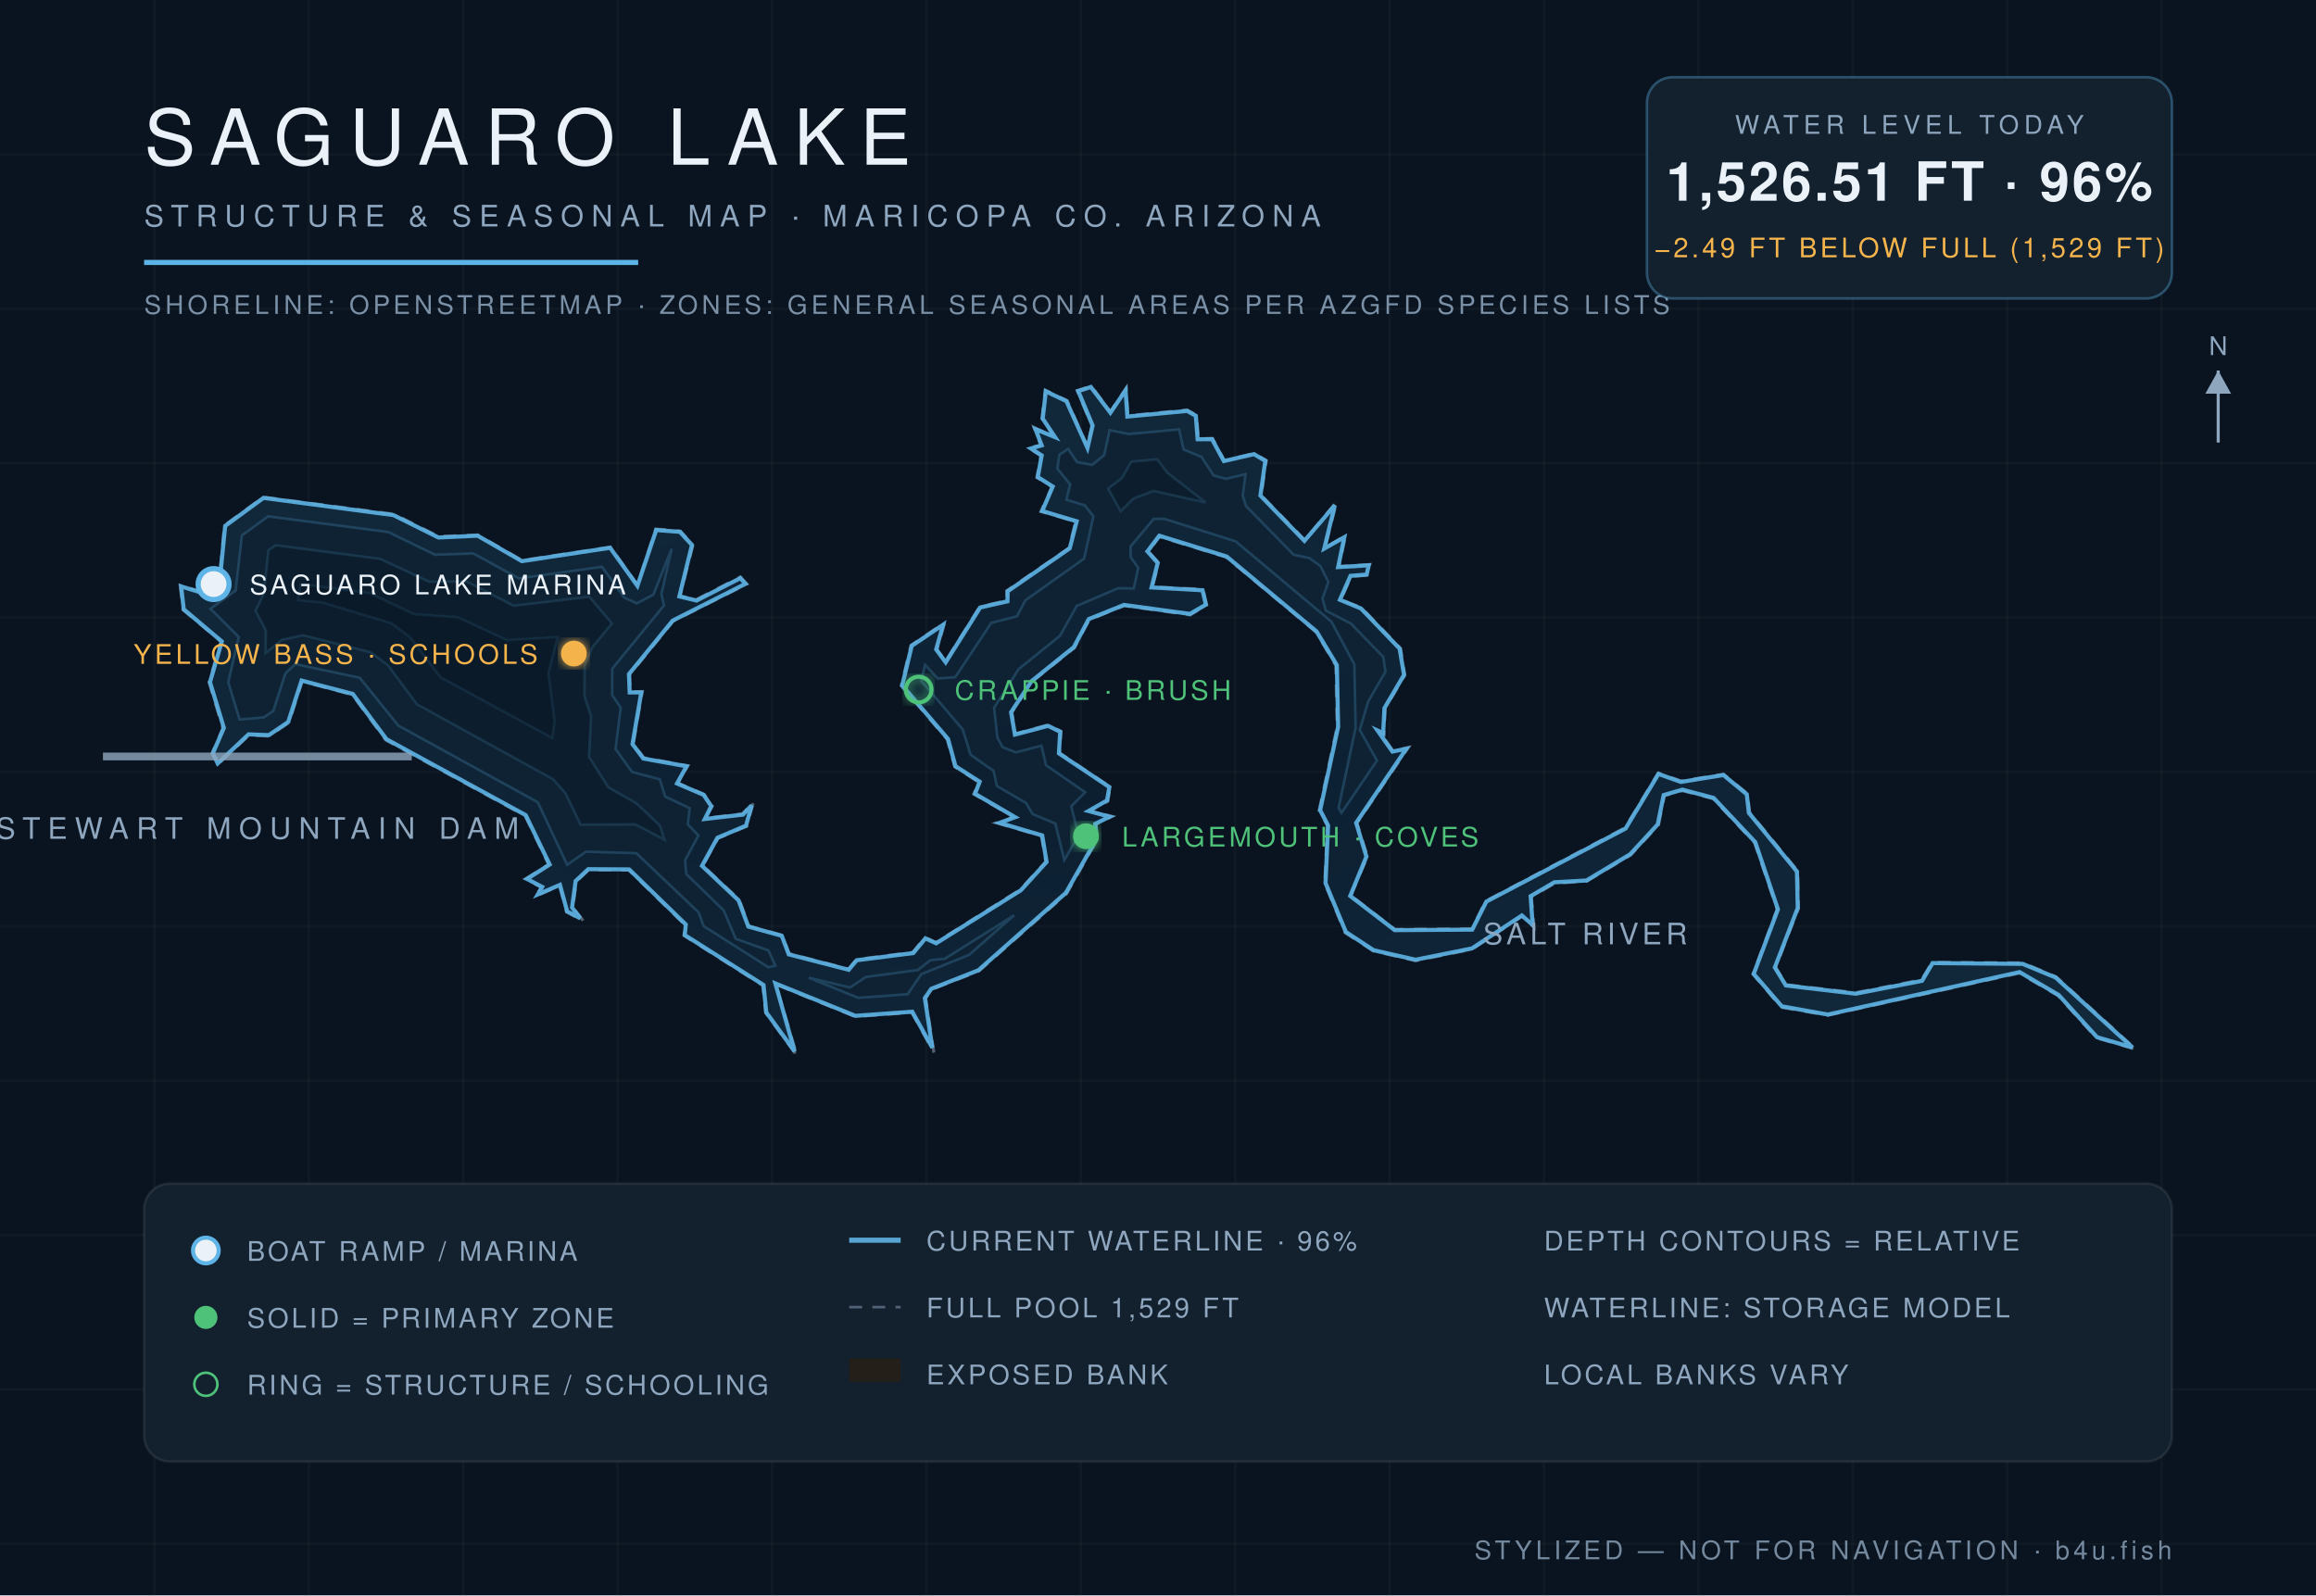
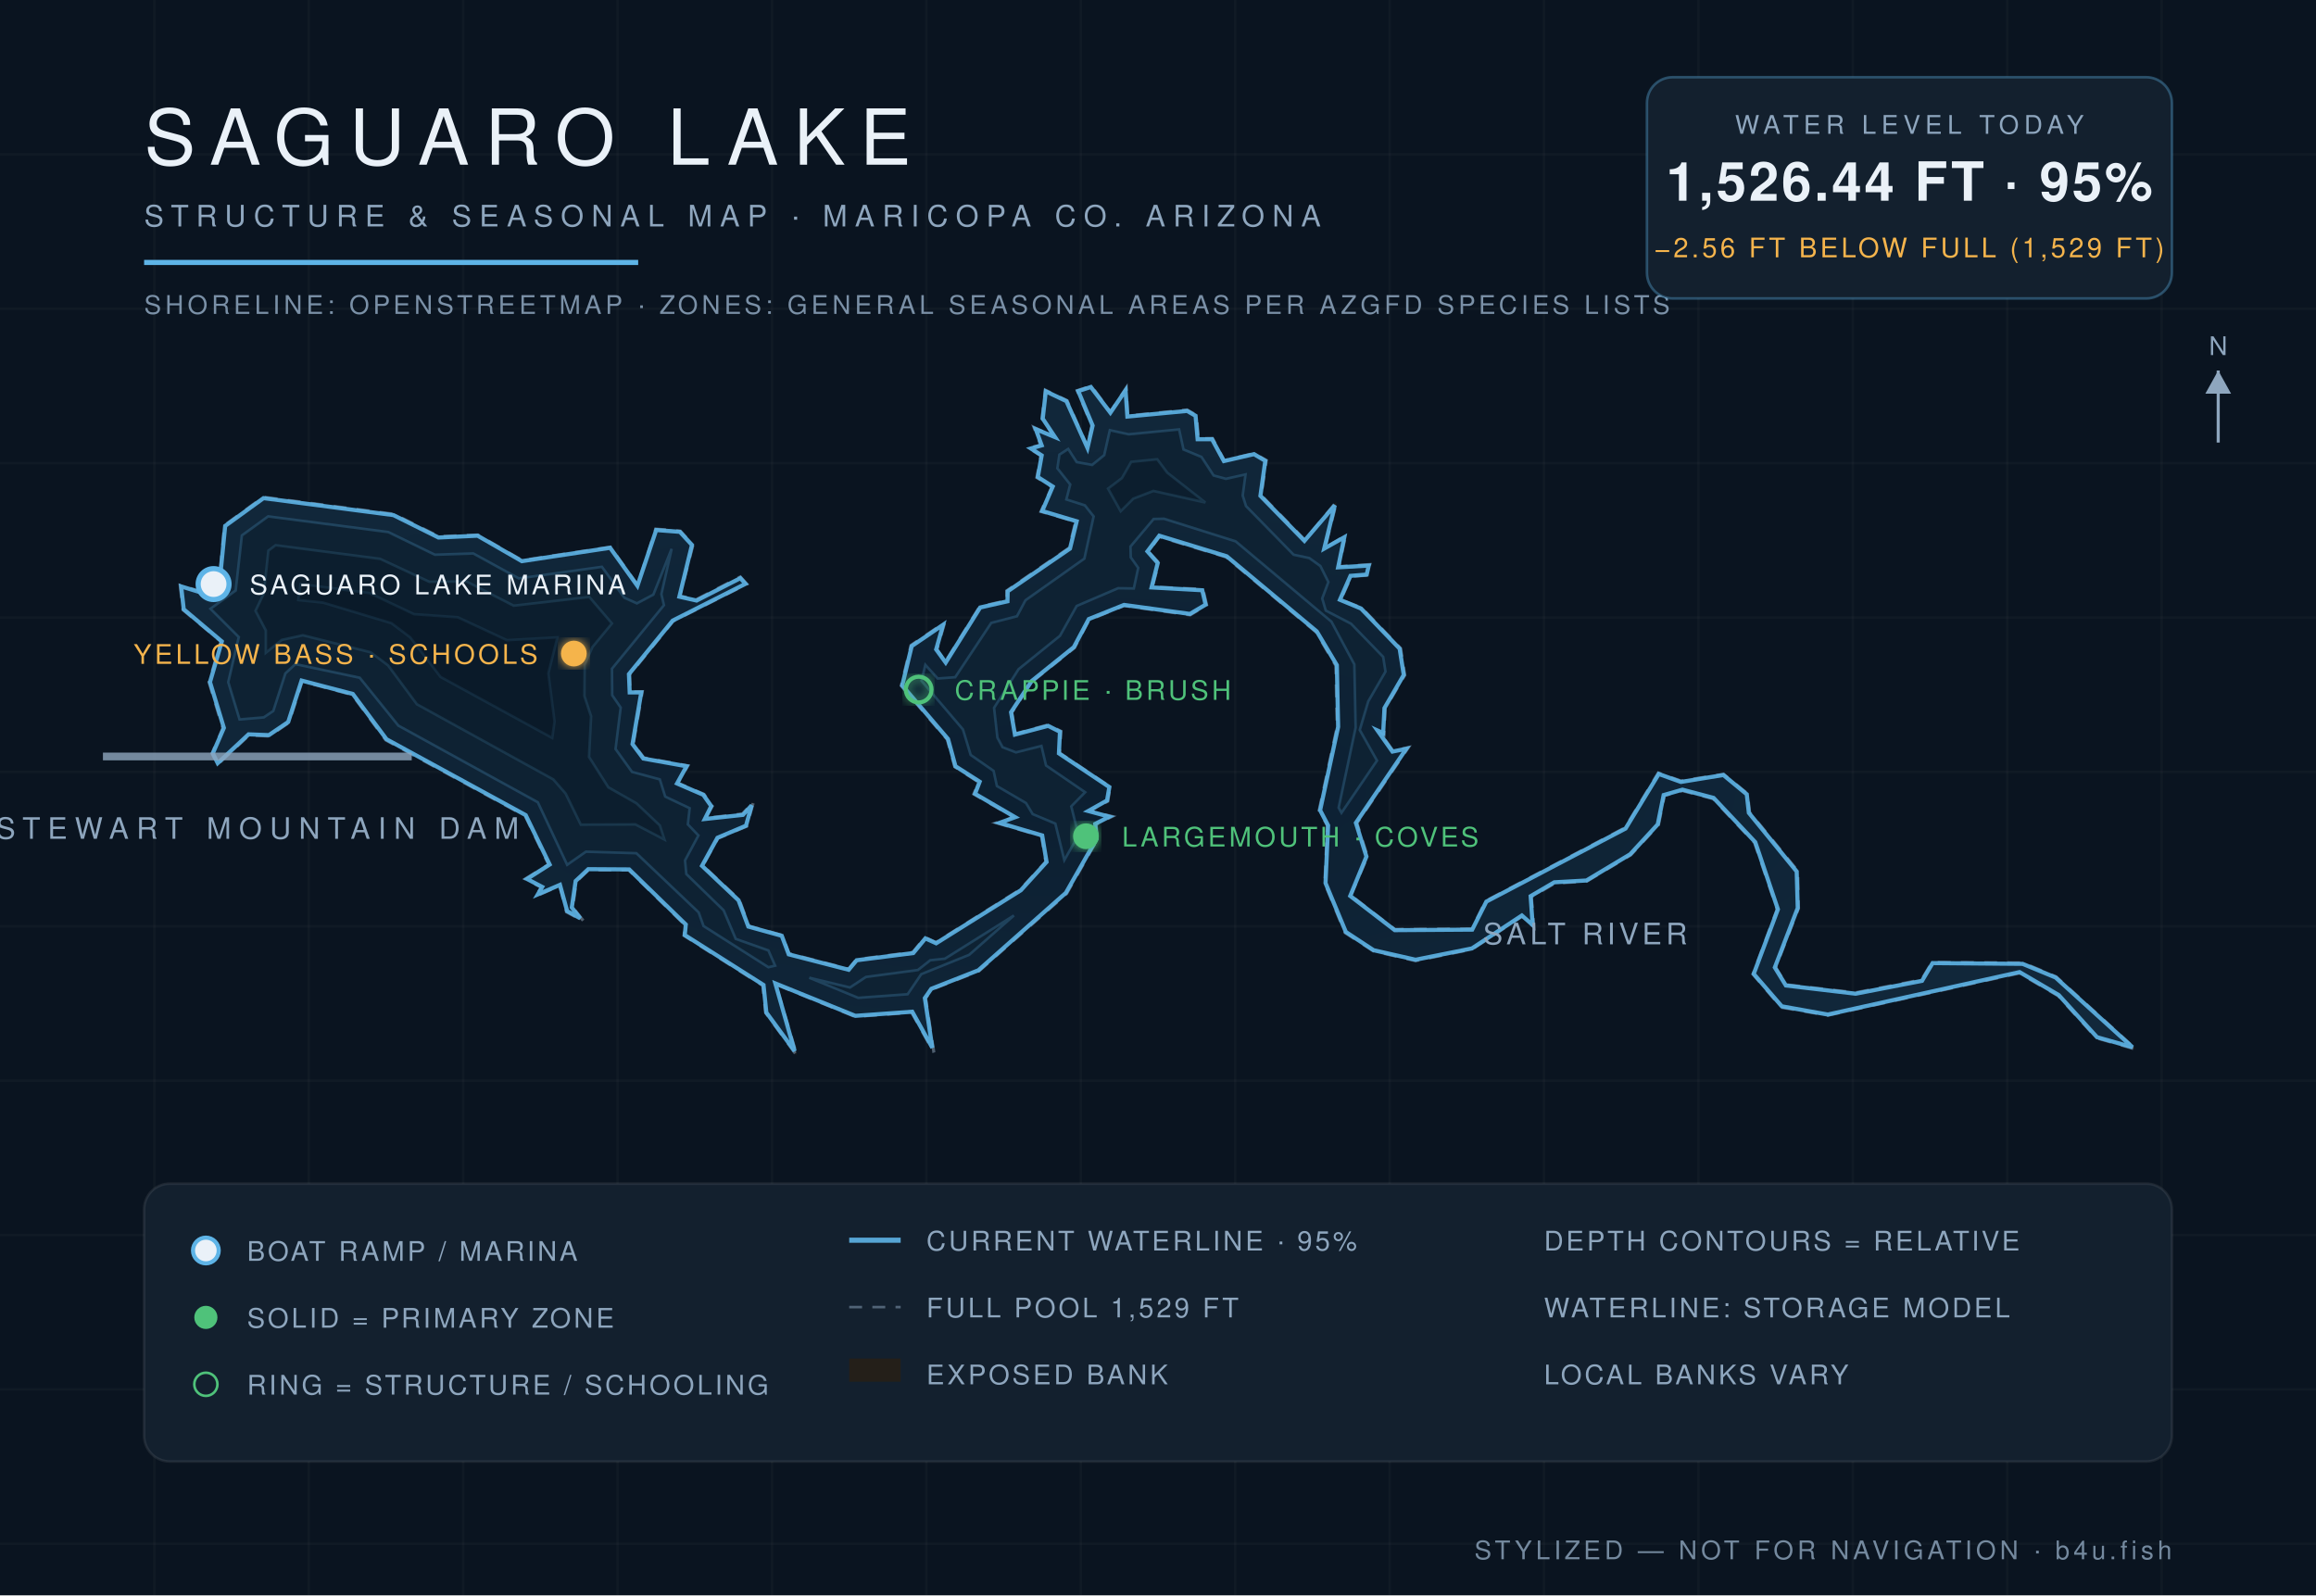
<svg xmlns="http://www.w3.org/2000/svg" viewBox="0 0 900 620" font-family="Helvetica,Arial,sans-serif">
  <defs>
    <radialGradient id="wg" cx="45%" cy="60%" r="80%">
      <stop offset="0%" stop-color="#0c1f31" />
      <stop offset="55%" stop-color="#102639" />
      <stop offset="100%" stop-color="#13293c" />
    </radialGradient>
    <filter id="glow">
      <feGaussianBlur stdDeviation="2.2" result="b" />
      <feMerge>
        <feMergeNode in="b" />
        <feMergeNode in="SourceGraphic" />
      </feMerge>
    </filter>
  </defs>
  <rect width="900" height="620" fill="#0a1420" />
  <g stroke="#ffffff" stroke-opacity="0.025">
    <line x1="60" y1="0" x2="60" y2="620" />
    <line x1="120" y1="0" x2="120" y2="620" />
    <line x1="180" y1="0" x2="180" y2="620" />
    <line x1="240" y1="0" x2="240" y2="620" />
    <line x1="300" y1="0" x2="300" y2="620" />
    <line x1="360" y1="0" x2="360" y2="620" />
    <line x1="420" y1="0" x2="420" y2="620" />
    <line x1="480" y1="0" x2="480" y2="620" />
    <line x1="540" y1="0" x2="540" y2="620" />
    <line x1="600" y1="0" x2="600" y2="620" />
    <line x1="660" y1="0" x2="660" y2="620" />
    <line x1="720" y1="0" x2="720" y2="620" />
    <line x1="780" y1="0" x2="780" y2="620" />
    <line x1="840" y1="0" x2="840" y2="620" />
    <line x1="0" y1="60" x2="900" y2="60" />
    <line x1="0" y1="120" x2="900" y2="120" />
    <line x1="0" y1="180" x2="900" y2="180" />
    <line x1="0" y1="240" x2="900" y2="240" />
    <line x1="0" y1="300" x2="900" y2="300" />
    <line x1="0" y1="360" x2="900" y2="360" />
    <line x1="0" y1="420" x2="900" y2="420" />
    <line x1="0" y1="480" x2="900" y2="480" />
    <line x1="0" y1="540" x2="900" y2="540" />
    <line x1="0" y1="600" x2="900" y2="600" />
  </g>
  <path d="M 524.9,348.0 L 531.4,332.9 L 527.3,319.9 L 547.3,290.5 L 541.3,291.8 L 535.6,283.8 L 537.8,285.6 L 538.3,275.3 L 545.9,262.4 L 544.3,252.0 L 529.1,236.2 L 521.0,233.1 L 525.1,224.0 L 531.3,223.6 L 532.3,219.4 L 520.3,220.2 L 522.9,208.1 L 514.9,213.0 L 519.4,195.0 L 507.1,209.9 L 490.1,192.5 L 492.1,178.9 L 487.3,176.2 L 475.8,179.0 L 471.2,170.4 L 465.7,170.5 L 465.0,161.4 L 461.3,159.3 L 438.2,161.6 L 437.7,150.7 L 431.5,160.1 L 424.1,150.0 L 418.6,151.8 L 424.3,165.5 L 422.6,173.8 L 414.7,155.7 L 406.2,151.6 L 404.9,162.7 L 409.7,169.8 L 401.8,166.1 L 404.4,173.0 L 399.7,174.1 L 404.5,177.1 L 402.9,185.6 L 408.8,189.2 L 404.5,198.8 L 418.0,202.7 L 415.4,213.0 L 391.2,229.6 L 391.3,233.4 L 380.7,235.8 L 367.4,257.2 L 364.1,252.4 L 367.1,242.0 L 354.0,250.8 L 350.2,266.5 L 368.1,287.4 L 371.0,298.0 L 380.4,304.0 L 378.4,308.6 L 394.2,317.7 L 387.2,319.8 L 404.7,324.9 L 406.4,334.9 L 396.5,345.7 L 363.7,366.3 L 359.5,364.3 L 354.7,370.1 L 332.8,372.9 L 329.8,376.6 L 306.6,370.6 L 304.0,363.5 L 291.0,359.9 L 287.3,349.7 L 273.1,336.4 L 279.0,325.8 L 290.2,321.1 L 292.8,311.7 L 288.5,316.3 L 274.1,318.0 L 276.8,313.3 L 273.6,308.7 L 263.4,304.3 L 267.3,297.6 L 250.2,294.5 L 246.1,289.1 L 249.6,268.8 L 244.9,268.9 L 244.7,262.2 L 261.6,241.4 L 290.2,227.0 L 287.7,224.2 L 270.6,233.0 L 264.2,231.6 L 269.3,211.8 L 264.4,206.4 L 254.8,205.6 L 247.8,227.4 L 237.2,212.6 L 202.9,217.8 L 185.7,207.9 L 170.5,208.5 L 153.0,199.8 L 102.3,193.2 L 87.2,204.2 L 85.1,226.5 L 78.8,230.1 L 70.0,227.5 L 71.1,237.0 L 85.9,249.3 L 81.2,265.1 L 86.6,283.0 L 82.4,292.8 L 84.5,297.2 L 96.8,285.7 L 104.6,286.1 L 112.3,280.8 L 117.4,264.8 L 136.9,270.0 L 149.9,287.6 L 204.1,317.1 L 213.2,336.0 L 204.1,341.6 L 210.4,344.9 L 208.0,348.4 L 217.5,344.2 L 220.1,354.4 L 226.8,358.0 L 222.6,352.7 L 223.9,342.7 L 228.7,338.1 L 244.3,338.1 L 266.2,359.5 L 265.8,363.6 L 296.4,383.0 L 297.5,393.6 L 309.7,410.3 L 301.4,382.5 L 332.3,395.1 L 354.3,393.5 L 362.9,409.0 L 359.7,387.9 L 362.2,384.5 L 380.4,377.4 L 414.5,347.3 L 426.5,326.1 L 425.9,320.4 L 432.2,317.3 L 423.3,315.2 L 430.5,311.4 L 431.4,305.8 L 411.7,292.6 L 412.3,284.2 L 407.3,281.7 L 394.6,285.2 L 393.2,276.9 L 401.1,264.9 L 417.6,251.7 L 423.2,240.9 L 436.8,235.4 L 462.5,239.0 L 468.9,235.1 L 467.5,229.0 L 447.8,228.1 L 450.3,218.7 L 446.2,214.4 L 450.5,208.6 L 476.5,216.5 L 511.4,245.6 L 519.1,258.7 L 519.6,282.5 L 512.6,315.0 L 515.8,320.8 L 514.8,343.3 L 522.7,362.5 L 533.7,369.6 L 550.1,373.4 L 572.1,368.9 L 591.5,356.1 L 596.1,360.3 L 595.1,348.6 L 604.1,343.3 L 616.6,342.5 L 633.7,332.3 L 644.5,320.6 L 646.8,309.2 L 653.8,307.3 L 665.7,310.4 L 681.8,327.5 L 690.6,353.4 L 681.2,378.6 L 692.2,391.5 L 710.3,394.6 L 784.7,378.2 L 799.8,387.0 L 814.7,403.4 L 830.0,407.8 L 799.0,379.6 L 786.1,374.2 L 750.8,374.0 L 746.7,380.8 L 721.1,385.8 L 694.2,382.7 L 690.0,376.0 L 698.9,353.0 L 698.6,338.5 L 679.9,315.7 L 679.1,308.5 L 669.8,300.9 L 653.2,303.5 L 644.4,300.4 L 631.5,321.7 L 577.3,350.2 L 572.0,361.0 L 542.0,361.2 L 524.9,348.0 Z" fill="#241f19" fill-opacity="0.9" stroke="#8ea6be" stroke-opacity="0.5" stroke-width="1.2" stroke-dasharray="5 4" />
-   <path d="M 524.7,348.2 L 542.0,361.5 L 572.1,361.3 L 577.6,350.4 L 631.7,322.0 L 644.5,300.8 L 653.2,303.9 L 669.7,301.2 L 678.8,308.7 L 679.6,315.9 L 698.3,338.7 L 698.6,352.9 L 689.7,376.0 L 694.0,383.0 L 721.1,386.2 L 746.9,381.2 L 751.0,374.3 L 786.0,374.6 L 798.8,379.9 L 828.7,407.1 L 814.9,403.1 L 800.0,386.7 L 784.8,377.8 L 710.3,394.3 L 692.4,391.1 L 681.5,378.5 L 690.9,353.4 L 682.1,327.3 L 665.9,310.1 L 653.8,306.9 L 646.5,309.0 L 644.2,320.4 L 633.5,332.0 L 616.5,342.2 L 604.0,342.9 L 594.8,348.3 L 595.6,359.5 L 591.4,355.8 L 572.0,368.6 L 550.1,373.0 L 533.8,369.3 L 523.0,362.2 L 515.1,343.2 L 516.1,320.8 L 513.0,314.9 L 520.0,282.5 L 519.5,258.5 L 511.6,245.4 L 476.7,216.3 L 450.5,208.2 L 445.9,214.3 L 449.9,218.8 L 447.5,228.3 L 467.3,229.4 L 468.6,235.0 L 462.4,238.6 L 436.8,235.1 L 423.1,240.6 L 417.3,251.5 L 400.9,264.7 L 392.9,276.8 L 394.4,285.5 L 407.3,282.1 L 412.0,284.4 L 411.5,292.8 L 431.1,305.9 L 430.2,311.1 L 423.0,315.2 L 431.2,317.4 L 425.6,320.2 L 426.1,326.1 L 414.2,347.0 L 380.2,377.1 L 361.9,384.3 L 359.4,387.9 L 362.3,407.2 L 354.5,393.2 L 332.4,394.8 L 301.3,382.2 L 308.8,408.6 L 297.8,393.5 L 296.7,382.8 L 266.1,363.4 L 266.5,359.3 L 244.5,337.9 L 228.6,337.8 L 223.7,342.4 L 222.3,352.7 L 225.5,356.9 L 220.4,354.2 L 217.6,343.9 L 209.0,347.6 L 210.7,344.7 L 204.8,341.6 L 213.6,336.0 L 204.3,316.8 L 150.2,287.3 L 137.1,269.7 L 117.2,264.5 L 112.0,280.6 L 104.5,285.7 L 96.6,285.4 L 84.6,296.7 L 82.7,292.8 L 87.0,282.9 L 81.6,265.1 L 86.2,249.3 L 71.4,236.8 L 70.4,227.9 L 78.8,230.5 L 85.3,226.7 L 87.5,204.4 L 102.4,193.5 L 152.9,200.2 L 170.4,208.9 L 185.6,208.2 L 202.8,218.1 L 237.1,212.9 L 247.7,227.7 L 255.0,206.0 L 264.2,206.7 L 268.9,211.8 L 264.0,231.8 L 270.7,233.4 L 287.7,224.7 L 289.7,226.9 L 261.4,241.2 L 244.4,262.0 L 244.7,269.1 L 249.2,269.1 L 245.8,289.2 L 250.0,294.8 L 266.8,297.8 L 263.1,304.5 L 273.4,308.9 L 276.4,313.3 L 273.9,318.3 L 288.7,316.6 L 292.1,313.0 L 289.9,320.9 L 278.8,325.6 L 272.8,336.5 L 287.0,349.9 L 290.8,360.1 L 303.8,363.7 L 306.5,370.9 L 329.8,376.9 L 332.9,373.2 L 354.9,370.4 L 359.6,364.7 L 363.8,366.6 L 396.7,346.0 L 406.7,335.0 L 405.0,324.7 L 388.4,319.8 L 394.5,317.6 L 378.9,308.5 L 380.7,303.8 L 371.3,297.8 L 368.4,287.2 L 350.6,266.4 L 354.3,251.0 L 366.5,242.8 L 363.8,252.4 L 367.5,257.4 L 380.9,236.1 L 391.5,233.7 L 391.6,229.8 L 415.7,213.1 L 418.4,202.6 L 405.0,198.6 L 409.1,189.1 L 403.3,185.4 L 404.8,177.0 L 400.6,174.3 L 404.8,173.1 L 402.4,166.8 L 410.0,169.9 L 405.2,162.7 L 406.4,152.1 L 414.4,155.9 L 422.6,174.1 L 424.6,165.4 L 419.0,152.0 L 423.9,150.4 L 431.5,160.4 L 437.4,151.7 L 438.1,161.9 L 461.3,159.7 L 464.7,161.6 L 465.4,170.7 L 471.0,170.7 L 475.6,179.2 L 487.3,176.5 L 491.7,179.1 L 489.8,192.6 L 506.9,210.2 L 518.7,196.4 L 514.6,213.2 L 522.4,208.8 L 520.0,220.4 L 531.9,219.7 L 531.1,223.3 L 524.8,223.8 L 520.7,233.1 L 528.9,236.5 L 543.9,252.1 L 545.6,262.3 L 538.0,275.2 L 537.5,284.9 L 535.3,283.9 L 541.1,292.1 L 546.5,291.0 L 527.0,319.8 L 531.0,332.9 L 524.7,348.2 Z" fill="url(#wg)" stroke="#5eb4e7" stroke-opacity="0.9" stroke-width="1.6" />
-   <path d="M 81.8,236.6 L 91.6,229.5 L 94.0,208.1 L 104.2,200.7 L 150.9,206.8 L 169.0,215.6 L 183.9,215.1 L 201.6,224.8 L 233.9,220.3 L 242.6,232.3 L 247.5,234.5 L 253.9,231.1 L 261.0,213.3 L 257.0,230.9 L 258.0,235.3 L 237.9,259.9 L 237.9,270.2 L 241.2,275.0 L 239.2,291.1 L 245.6,300.0 L 256.4,302.9 L 258.5,309.6 L 268.0,314.1 L 267.3,320.4 L 271.4,324.7 L 266.2,334.4 L 266.7,339.7 L 281.2,353.8 L 285.9,364.9 L 298.6,369.4 L 301.3,375.3 L 298.6,375.9 L 273.4,359.9 L 271.5,354.6 L 247.3,331.6 L 227.7,331.0 L 220.4,336.1 L 209.0,311.8 L 154.8,282.0 L 139.8,263.4 L 114.8,258.1 L 110.9,261.7 L 106.2,276.3 L 102.5,278.8 L 93.1,279.6 L 88.7,265.1 L 92.8,247.6 L 81.8,236.6 Z" fill="#0e2233" stroke="#5eb4e7" stroke-opacity="0.22" stroke-width="1" />
-   <path d="M 314.3,380.0 L 330.3,383.8 L 336.5,379.7 L 356.7,377.0 L 361.5,373.2 L 367.2,372.6 L 394.1,355.7 L 376.6,371.1 L 358.0,378.6 L 352.7,386.4 L 333.5,387.8 L 314.3,380.0 Z" fill="#0e2233" stroke="#5eb4e7" stroke-opacity="0.22" stroke-width="1" />
-   <path d="M 413.6,334.3 L 410.1,320.1 L 401.3,316.4 L 398.7,312.1 L 387.4,305.5 L 386.1,299.6 L 377.2,293.4 L 374.1,283.5 L 358.0,264.6 L 359.5,258.4 L 364.4,263.7 L 371.2,263.2 L 385.2,242.1 L 395.2,239.5 L 398.5,233.3 L 421.3,217.1 L 424.9,200.7 L 421.6,196.4 L 414.4,194.2 L 415.9,188.3 L 410.9,182.1 L 411.7,176.7 L 415.1,174.5 L 418.5,179.6 L 424.4,180.7 L 429.1,176.9 L 431.2,167.2 L 438.6,168.7 L 458.2,166.9 L 459.9,174.7 L 466.9,177.6 L 471.6,184.8 L 476.4,186.1 L 484.0,184.3 L 482.9,192.6 L 484.2,196.7 L 502.7,215.6 L 508.8,216.9 L 513.1,220.0 L 516.2,226.2 L 513.9,232.6 L 515.2,237.3 L 525.0,242.4 L 537.5,255.3 L 538.4,261.0 L 531.7,272.6 L 528.4,283.7 L 535.1,295.6 L 521.3,315.9 L 520.2,313.9 L 526.8,282.8 L 526.3,258.2 L 517.4,241.6 L 480.2,210.4 L 452.3,201.6 L 448.3,201.7 L 439.3,212.4 L 439.4,216.6 L 442.3,220.7 L 440.6,228.7 L 434.5,228.6 L 418.4,235.5 L 411.9,247.1 L 395.8,260.1 L 386.3,275.1 L 387.6,286.7 L 389.6,290.4 L 394.8,292.4 L 404.7,289.8 L 406.5,297.4 L 421.7,307.9 L 416.3,313.4 L 419.1,324.6 L 413.6,334.3 Z" fill="#0e2233" stroke="#5eb4e7" stroke-opacity="0.22" stroke-width="1" />
-   <path d="M 103.2,253.8 L 103.3,245.0 L 99.3,237.4 L 102.5,230.7 L 104.3,213.9 L 107.1,211.9 L 147.7,217.2 L 166.8,226.1 L 181.3,226.0 L 199.6,235.4 L 229.0,231.9 L 237.8,242.3 L 230.2,251.5 L 227.2,258.3 L 227.1,270.5 L 229.7,278.4 L 228.9,294.2 L 236.4,306.0 L 247.3,312.2 L 256.4,320.8 L 258.2,326.3 L 246.9,320.4 L 225.6,320.5 L 219.8,308.4 L 215.0,302.9 L 162.0,273.7 L 150.8,258.6 L 144.0,253.5 L 117.7,246.9 L 109.5,248.7 L 103.2,253.8 Z" fill="#0c1e2e" stroke="#5eb4e7" stroke-opacity="0.15" stroke-width="1" />
-   <path d="M 435.5,198.7 L 430.6,189.9 L 436.0,185.8 L 439.6,179.4 L 449.7,178.5 L 453.6,183.7 L 468.5,195.3 L 448.2,190.8 L 440.4,193.8 L 435.5,198.7 Z" fill="#0c1e2e" stroke="#5eb4e7" stroke-opacity="0.15" stroke-width="1" />
-   <path d="M 115.9,233.2 L 116.8,227.0 L 143.6,230.5 L 160.9,238.7 L 177.9,239.9 L 197.0,248.8 L 216.6,247.6 L 213.1,261.7 L 215.5,280.4 L 214.6,286.8 L 171.2,263.2 L 159.4,247.7 L 152.1,242.2 L 125.5,234.2 L 115.9,233.2 Z" fill="#0a1a29" stroke="#5eb4e7" stroke-opacity="0.1" stroke-width="1" />
+   <path d="M 524.7,348.2 L 542.0,361.5 L 572.1,361.3 L 577.6,350.4 L 631.7,322.0 L 644.6,300.8 L 653.2,303.9 L 669.7,301.2 L 678.8,308.7 L 679.6,315.9 L 698.2,338.7 L 698.6,352.9 L 689.7,376.0 L 694.0,383.0 L 721.1,386.2 L 746.9,381.2 L 751.0,374.3 L 786.0,374.6 L 798.8,379.9 L 828.7,407.0 L 814.9,403.1 L 800.0,386.7 L 784.8,377.8 L 710.3,394.3 L 692.4,391.1 L 681.5,378.5 L 690.9,353.4 L 682.1,327.3 L 665.9,310.1 L 653.8,306.9 L 646.5,309.0 L 644.2,320.4 L 633.5,332.0 L 616.5,342.2 L 604.0,342.9 L 594.8,348.3 L 595.6,359.5 L 591.4,355.8 L 572.0,368.6 L 550.1,373.0 L 533.8,369.3 L 523.0,362.2 L 515.1,343.2 L 516.1,320.8 L 513.0,314.9 L 520.0,282.5 L 519.5,258.5 L 511.7,245.4 L 476.7,216.2 L 450.5,208.2 L 445.9,214.3 L 449.9,218.8 L 447.5,228.3 L 467.2,229.4 L 468.5,235.0 L 462.4,238.6 L 436.8,235.1 L 423.1,240.6 L 417.3,251.5 L 400.9,264.7 L 392.9,276.8 L 394.4,285.5 L 407.3,282.1 L 411.9,284.4 L 411.5,292.8 L 431.1,305.9 L 430.2,311.1 L 422.9,315.2 L 431.1,317.4 L 425.6,320.2 L 426.1,326.1 L 414.2,347.0 L 380.2,377.1 L 361.9,384.3 L 359.4,387.9 L 362.3,407.2 L 354.5,393.2 L 332.4,394.8 L 301.3,382.2 L 308.8,408.5 L 297.8,393.5 L 296.7,382.8 L 266.1,363.4 L 266.5,359.3 L 244.5,337.9 L 228.6,337.8 L 223.7,342.4 L 222.2,352.7 L 225.5,356.9 L 220.4,354.1 L 217.6,343.9 L 209.0,347.6 L 210.7,344.7 L 204.8,341.6 L 213.6,336.0 L 204.3,316.8 L 150.2,287.3 L 137.1,269.7 L 117.2,264.5 L 112.0,280.6 L 104.5,285.7 L 96.6,285.4 L 84.6,296.6 L 82.7,292.8 L 87.0,282.9 L 81.6,265.1 L 86.2,249.3 L 71.4,236.8 L 70.4,227.9 L 78.8,230.5 L 85.3,226.8 L 87.5,204.4 L 102.4,193.6 L 152.9,200.2 L 170.4,208.9 L 185.6,208.2 L 202.8,218.1 L 237.1,212.9 L 247.7,227.7 L 255.0,206.0 L 264.2,206.7 L 268.9,211.8 L 264.0,231.9 L 270.7,233.4 L 287.7,224.7 L 289.7,226.9 L 261.4,241.2 L 244.4,262.0 L 244.7,269.1 L 249.2,269.1 L 245.8,289.2 L 250.0,294.8 L 266.8,297.8 L 263.1,304.5 L 273.3,308.9 L 276.4,313.3 L 273.9,318.3 L 288.7,316.7 L 292.1,313.0 L 289.9,320.9 L 278.8,325.6 L 272.8,336.5 L 287.0,349.9 L 290.8,360.1 L 303.8,363.7 L 306.5,370.9 L 329.8,376.9 L 332.9,373.2 L 354.9,370.4 L 359.6,364.7 L 363.8,366.6 L 396.7,346.0 L 406.7,335.0 L 405.0,324.7 L 388.4,319.8 L 394.5,317.6 L 378.9,308.5 L 380.7,303.8 L 371.3,297.8 L 368.4,287.2 L 350.6,266.4 L 354.3,251.1 L 366.5,242.8 L 363.8,252.4 L 367.5,257.5 L 380.9,236.1 L 391.5,233.7 L 391.6,229.8 L 415.8,213.2 L 418.4,202.6 L 405.0,198.6 L 409.1,189.1 L 403.3,185.4 L 404.8,177.0 L 400.6,174.3 L 404.8,173.1 L 402.5,166.8 L 410.0,169.9 L 405.2,162.7 L 406.4,152.1 L 414.4,155.9 L 422.6,174.1 L 424.6,165.4 L 419.0,152.0 L 423.9,150.4 L 431.5,160.4 L 437.4,151.7 L 438.1,161.9 L 461.3,159.7 L 464.6,161.6 L 465.4,170.7 L 471.0,170.7 L 475.6,179.2 L 487.3,176.5 L 491.7,179.1 L 489.8,192.7 L 506.9,210.2 L 518.7,196.4 L 514.6,213.2 L 522.4,208.8 L 520.0,220.5 L 531.9,219.8 L 531.1,223.3 L 524.8,223.8 L 520.7,233.1 L 528.9,236.5 L 543.9,252.1 L 545.5,262.3 L 538.0,275.2 L 537.5,284.9 L 535.3,283.9 L 541.1,292.1 L 546.5,291.0 L 526.9,319.8 L 531.0,332.9 L 524.7,348.2 Z" fill="url(#wg)" stroke="#5eb4e7" stroke-opacity="0.9" stroke-width="1.6" />
+   <path d="M 81.8,236.6 L 91.6,229.5 L 94.0,208.1 L 104.2,200.7 L 150.9,206.8 L 169.0,215.6 L 183.9,215.1 L 201.6,224.8 L 233.9,220.3 L 242.6,232.3 L 247.5,234.5 L 253.9,231.1 L 261.0,213.3 L 257.0,230.9 L 258.0,235.2 L 237.8,259.9 L 237.9,270.2 L 241.2,275.0 L 239.2,291.1 L 245.6,300.0 L 256.4,302.9 L 258.5,309.6 L 268.0,314.1 L 267.3,320.4 L 271.4,324.7 L 266.2,334.4 L 266.7,339.7 L 281.2,353.8 L 285.9,364.9 L 298.6,369.4 L 301.2,375.3 L 298.6,375.9 L 273.4,359.9 L 271.5,354.6 L 247.3,331.6 L 227.7,331.0 L 220.4,336.1 L 209.0,311.8 L 154.8,282.0 L 139.8,263.4 L 114.8,258.1 L 110.9,261.7 L 106.2,276.3 L 102.5,278.8 L 93.1,279.6 L 88.7,265.1 L 92.8,247.6 L 81.8,236.6 Z" fill="#0e2233" stroke="#5eb4e7" stroke-opacity="0.22" stroke-width="1" />
+   <path d="M 314.5,380.0 L 330.3,383.8 L 336.5,379.7 L 356.7,377.0 L 361.5,373.2 L 367.2,372.6 L 394.0,355.8 L 376.6,371.1 L 358.0,378.6 L 352.7,386.4 L 333.5,387.8 L 314.5,380.0 Z" fill="#0e2233" stroke="#5eb4e7" stroke-opacity="0.22" stroke-width="1" />
+   <path d="M 413.6,334.3 L 410.1,320.1 L 401.3,316.4 L 398.7,312.1 L 387.4,305.5 L 386.1,299.6 L 377.2,293.4 L 374.2,283.5 L 358.1,264.6 L 359.6,258.4 L 364.4,263.7 L 371.2,263.2 L 385.2,242.1 L 395.2,239.5 L 398.5,233.3 L 421.4,217.1 L 425.0,200.7 L 421.6,196.4 L 414.4,194.1 L 415.9,188.3 L 410.9,182.0 L 411.7,176.7 L 415.1,174.5 L 418.4,179.6 L 424.4,180.7 L 429.1,176.9 L 431.3,167.2 L 438.6,168.8 L 458.2,166.9 L 459.9,174.7 L 466.9,177.6 L 471.6,184.8 L 476.4,186.1 L 484.0,184.4 L 482.9,192.6 L 484.2,196.7 L 502.7,215.6 L 508.8,216.9 L 513.1,220.0 L 516.2,226.2 L 513.8,232.6 L 515.2,237.3 L 525.0,242.4 L 537.5,255.3 L 538.4,261.0 L 531.7,272.6 L 528.4,283.7 L 535.1,295.6 L 521.3,315.9 L 520.2,313.9 L 526.8,282.8 L 526.3,258.2 L 517.4,241.6 L 480.2,210.4 L 452.3,201.6 L 448.3,201.7 L 439.3,212.4 L 439.4,216.6 L 442.3,220.7 L 440.6,228.7 L 434.5,228.6 L 418.4,235.5 L 411.9,247.1 L 395.8,260.1 L 386.3,275.1 L 387.6,286.7 L 389.6,290.4 L 394.8,292.4 L 404.7,289.9 L 406.5,297.5 L 421.7,307.9 L 416.3,313.4 L 419.1,324.6 L 413.6,334.3 Z" fill="#0e2233" stroke="#5eb4e7" stroke-opacity="0.22" stroke-width="1" />
+   <path d="M 103.3,253.7 L 103.3,245.0 L 99.3,237.4 L 102.5,230.7 L 104.3,214.0 L 107.1,211.9 L 147.7,217.2 L 166.8,226.1 L 181.3,226.0 L 199.6,235.4 L 229.0,232.0 L 237.8,242.3 L 230.2,251.5 L 227.2,258.3 L 227.1,270.5 L 229.7,278.4 L 228.9,294.2 L 236.4,306.0 L 247.3,312.2 L 256.4,320.8 L 258.2,326.3 L 246.9,320.4 L 225.7,320.5 L 219.8,308.4 L 215.0,302.9 L 162.0,273.7 L 150.8,258.6 L 144.0,253.5 L 117.7,246.9 L 109.5,248.7 L 103.3,253.7 Z" fill="#0c1e2e" stroke="#5eb4e7" stroke-opacity="0.15" stroke-width="1" />
+   <path d="M 435.5,198.7 L 430.6,189.9 L 436.0,185.8 L 439.6,179.5 L 449.7,178.5 L 453.6,183.7 L 468.4,195.3 L 448.2,190.8 L 440.4,193.8 L 435.5,198.7 Z" fill="#0c1e2e" stroke="#5eb4e7" stroke-opacity="0.15" stroke-width="1" />
+   <path d="M 115.9,233.2 L 116.8,227.0 L 143.6,230.5 L 160.9,238.7 L 177.9,239.9 L 197.0,248.8 L 216.6,247.7 L 213.1,261.7 L 215.5,280.4 L 214.6,286.8 L 171.2,263.1 L 159.4,247.7 L 152.1,242.2 L 125.5,234.2 L 115.9,233.2 Z" fill="#0a1a29" stroke="#5eb4e7" stroke-opacity="0.1" stroke-width="1" />
  <text x="616" y="367" fill="#8ea6be" font-size="11.5" letter-spacing="1.6" text-anchor="middle">SALT RIVER</text>
  <line x1="40" y1="294" x2="160" y2="294" stroke="#8ea6be" stroke-width="3" stroke-opacity="0.8" />
  <text x="100" y="326" fill="#8ea6be" font-size="11.5" letter-spacing="3" text-anchor="middle">STEWART MOUNTAIN DAM</text>
  <circle cx="83" cy="227" r="6" fill="#eaf1f8" stroke="#5eb4e7" stroke-width="2" />
  <text x="97" y="231" fill="#eaf1f8" font-size="10.5" letter-spacing="1.2" text-anchor="start">SAGUARO LAKE MARINA</text>
  <circle cx="223" cy="254" r="5" fill="#f5b44c" filter="url(#glow)" />
  <text x="209" y="258" fill="#f5b44c" font-size="10.5" letter-spacing="1.2" text-anchor="end">YELLOW BASS · SCHOOLS</text>
  <circle cx="422" cy="325" r="5" fill="#4fc27a" filter="url(#glow)" />
  <text x="436" y="329" fill="#4fc27a" font-size="10.5" letter-spacing="1.2" text-anchor="start">LARGEMOUTH · COVES</text>
  <circle cx="357" cy="268" r="5" fill="none" stroke="#4fc27a" stroke-width="1.6" filter="url(#glow)" />
  <text x="371" y="272" fill="#4fc27a" font-size="10.5" letter-spacing="1.2" text-anchor="start">CRAPPIE · BRUSH</text>
  <text x="56" y="64" fill="#eaf1f8" font-size="30" letter-spacing="6" font-weight="300">SAGUARO LAKE</text>
  <text x="56" y="88" fill="#8ea6be" font-size="11.5" letter-spacing="3">STRUCTURE &amp; SEASONAL MAP · MARICOPA CO. ARIZONA</text>
  <line x1="56" y1="102" x2="248" y2="102" stroke="#5eb4e7" stroke-width="2" />
  <text x="56" y="122" fill="#8ea6be" font-size="10" letter-spacing="1.5" opacity="0.85">SHORELINE: OPENSTREETMAP · ZONES: GENERAL SEASONAL AREAS PER AZGFD SPECIES LISTS</text>
  <g>
    <rect x="640" y="30" width="204" height="86" rx="10" fill="#13202e" stroke="#5eb4e7" stroke-opacity="0.35" />
    <text x="742" y="52" fill="#8ea6be" font-size="10" letter-spacing="2" text-anchor="middle">WATER LEVEL TODAY</text>
-     <text x="742" y="78" fill="#eaf1f8" font-size="21" letter-spacing="1" text-anchor="middle" font-weight="600">1,526.51 FT · 96%</text>
-     <text x="742" y="100" fill="#f5b44c" font-size="10.5" letter-spacing="1.2" text-anchor="middle">−2.49 FT BELOW FULL (1,529 FT)</text>
+     <text x="742" y="78" fill="#eaf1f8" font-size="21" letter-spacing="1" text-anchor="middle" font-weight="600">1,526.44 FT · 95%</text>
+     <text x="742" y="100" fill="#f5b44c" font-size="10.5" letter-spacing="1.2" text-anchor="middle">−2.56 FT BELOW FULL (1,529 FT)</text>
  </g>
  <g font-size="10.5" letter-spacing="1.1">
    <rect x="56" y="460" width="788" height="108" rx="10" fill="#13202e" stroke="#ffffff" stroke-opacity="0.08" />
    <circle cx="80" cy="486" r="5" fill="#eaf1f8" stroke="#5eb4e7" stroke-width="1.6" />
    <text x="96" y="490" fill="#8ea6be">BOAT RAMP / MARINA</text>
    <circle cx="80" cy="512" r="4.5" fill="#4fc27a" />
    <text x="96" y="516" fill="#8ea6be">SOLID = PRIMARY ZONE</text>
    <circle cx="80" cy="538" r="4.5" fill="none" stroke="#4fc27a" />
    <text x="96" y="542" fill="#8ea6be">RING = STRUCTURE / SCHOOLING</text>
    <line x1="330" y1="482" x2="350" y2="482" stroke="#5eb4e7" stroke-opacity="0.9" stroke-width="2" />
-     <text x="360" y="486" fill="#8ea6be">CURRENT WATERLINE · 96%</text>
+     <text x="360" y="486" fill="#8ea6be">CURRENT WATERLINE · 95%</text>
    <line x1="330" y1="508" x2="350" y2="508" stroke="#8ea6be" stroke-opacity="0.5" stroke-dasharray="5 4" />
    <text x="360" y="512" fill="#8ea6be">FULL POOL 1,529 FT</text>
    <rect x="330" y="528" width="20" height="9" fill="#241f19" />
    <text x="360" y="538" fill="#8ea6be">EXPOSED BANK</text>
    <text x="600" y="486" fill="#8ea6be">DEPTH CONTOURS = RELATIVE</text>
    <text x="600" y="512" fill="#8ea6be">WATERLINE: STORAGE MODEL</text>
    <text x="600" y="538" fill="#8ea6be">LOCAL BANKS VARY</text>
  </g>
  <text x="844" y="606" fill="#8ea6be" font-size="10" letter-spacing="1.5" text-anchor="end" opacity="0.8">STYLIZED — NOT FOR NAVIGATION · b4u.fish</text>
  <g transform="translate(862,158)" stroke="#8ea6be" fill="#8ea6be">
    <line x1="0" y1="14" x2="0" y2="-14" stroke-width="1.2" />
    <path d="M 0,-14 l 5,9 h -10 z" stroke="none" />
    <text x="0" y="-20" font-size="10" text-anchor="middle" stroke="none">N</text>
  </g>
</svg>
